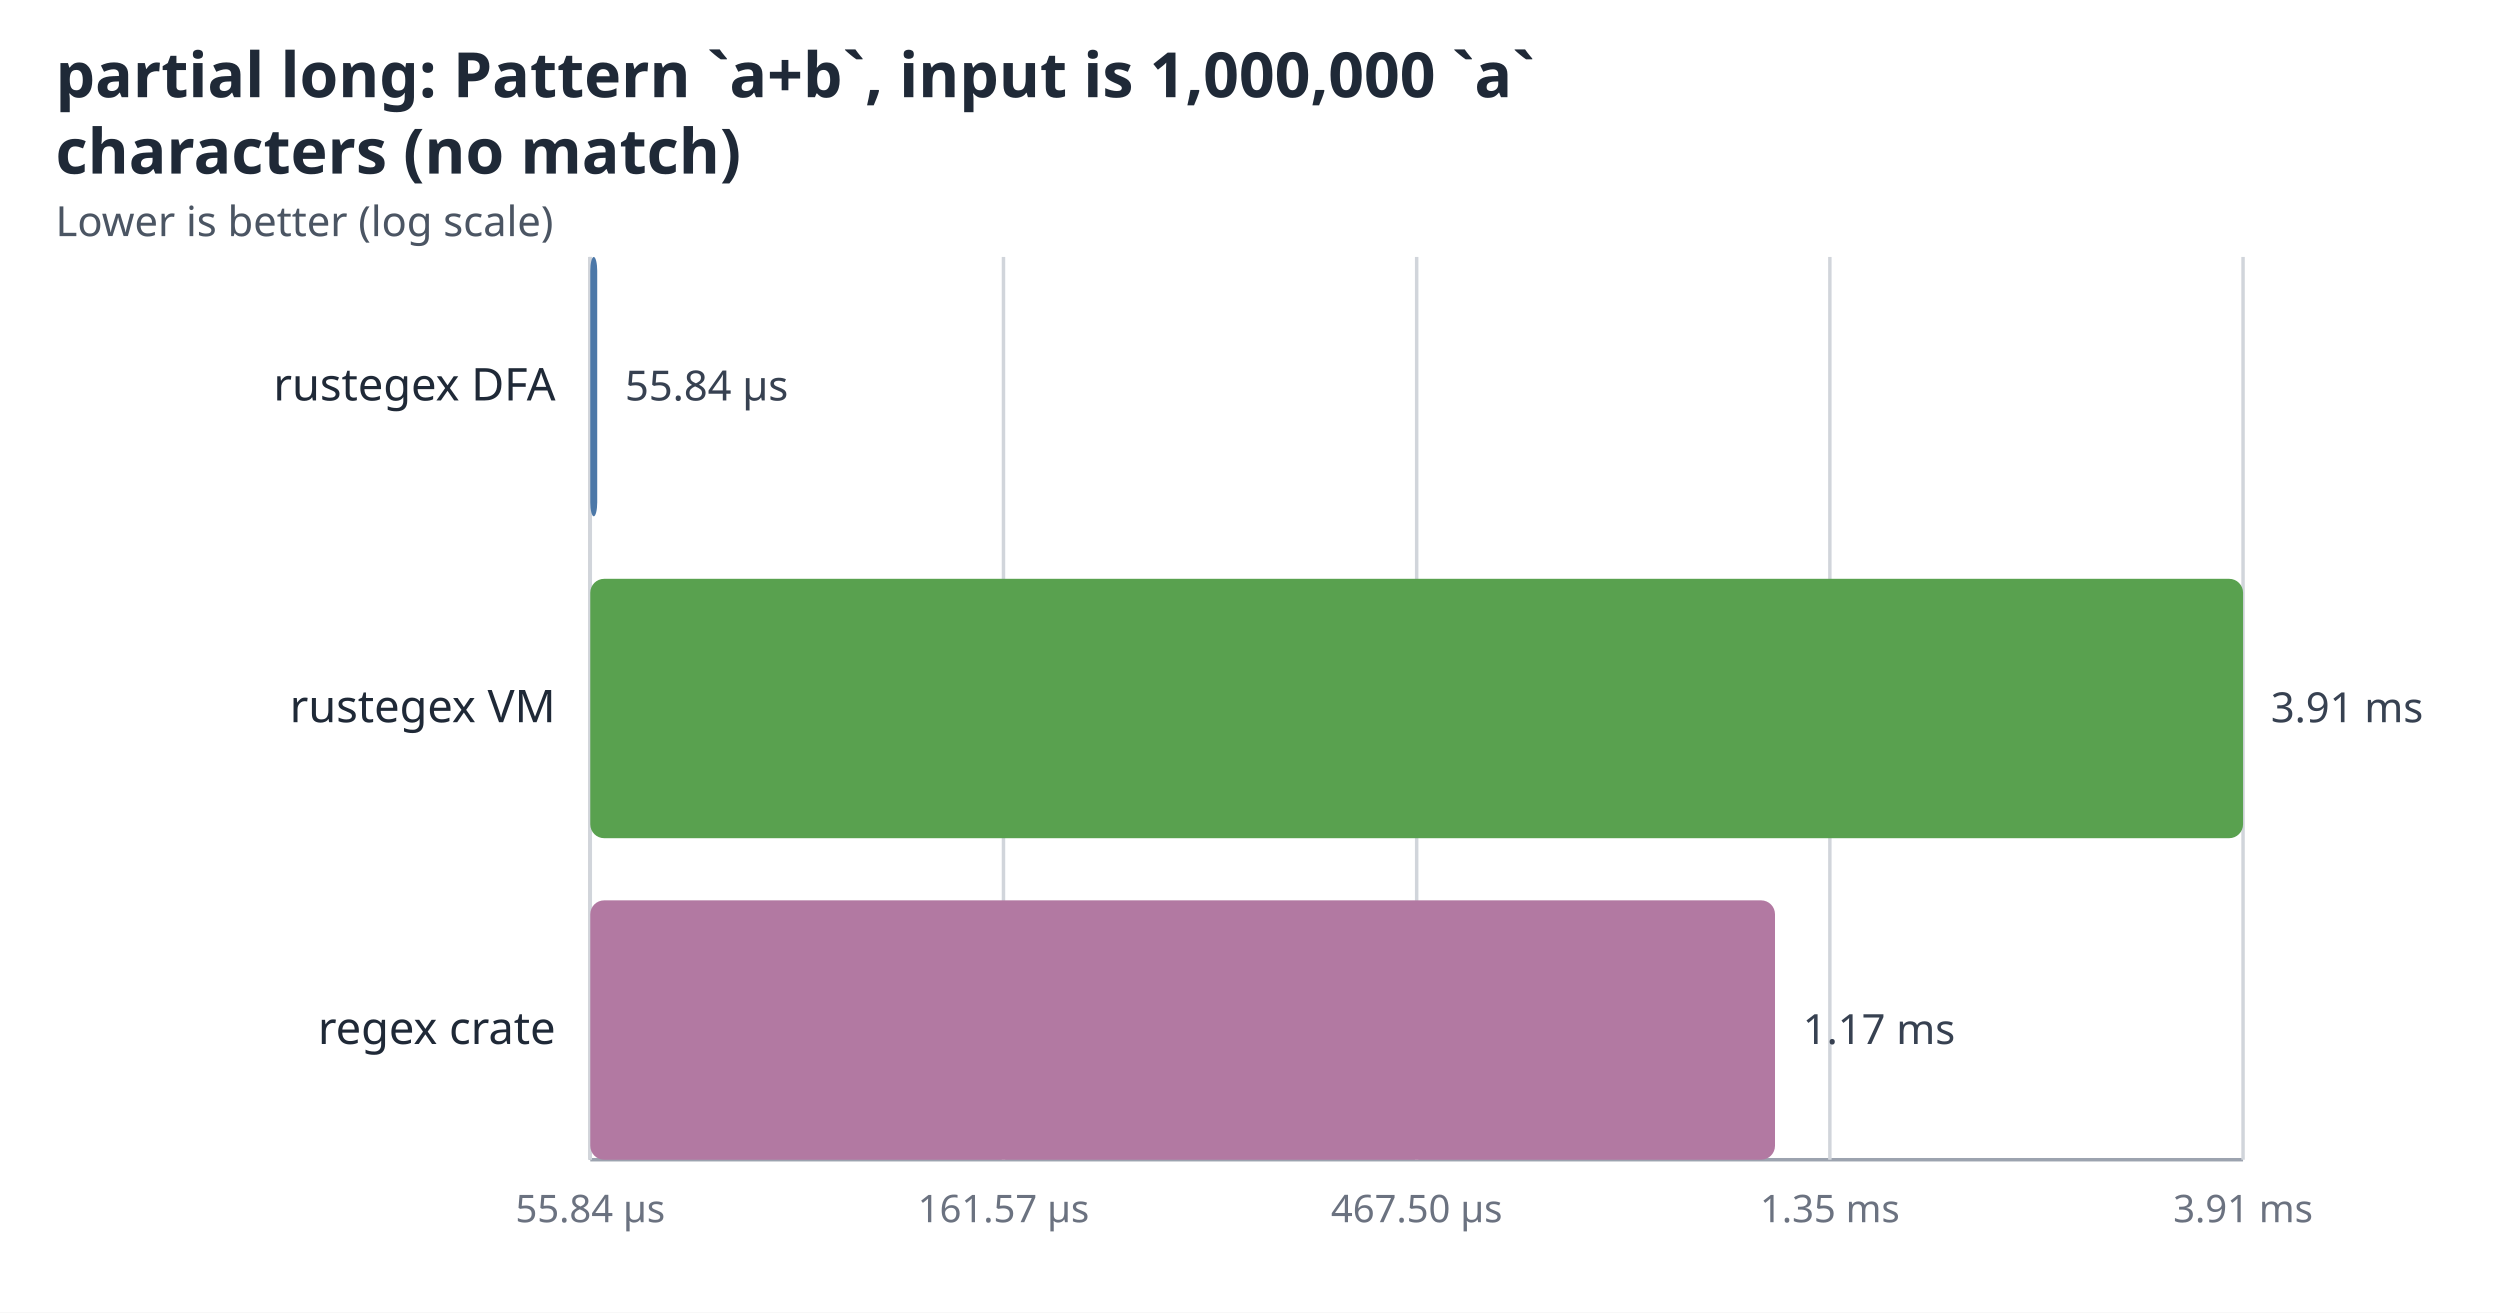
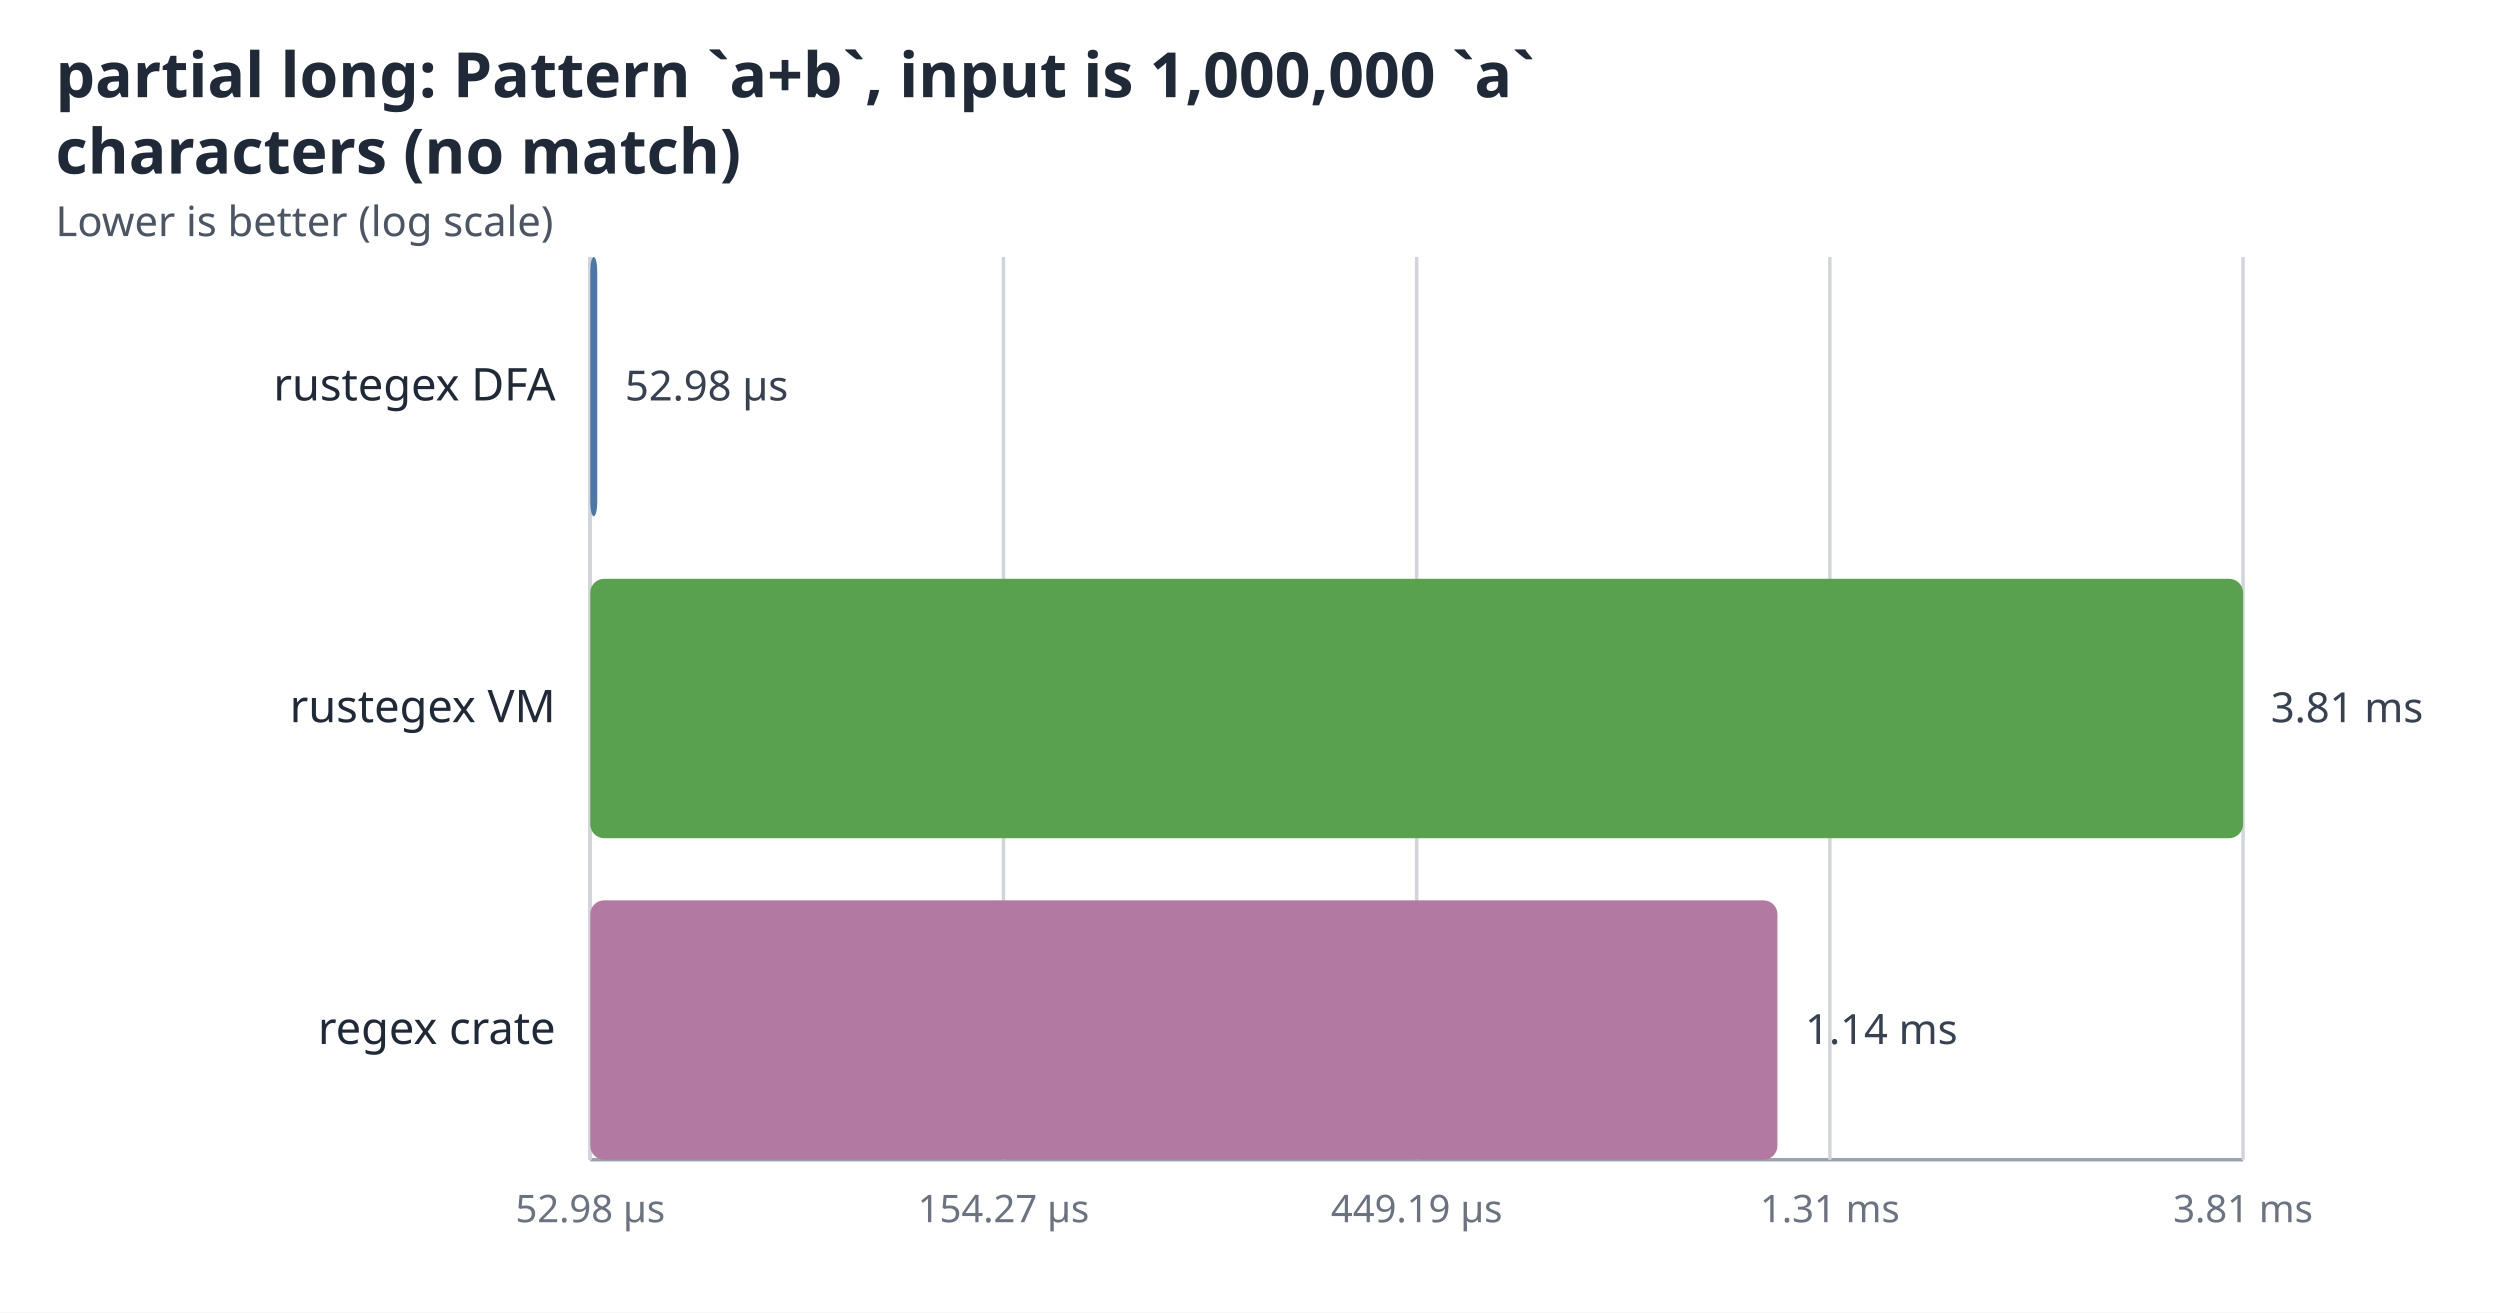
<svg xmlns="http://www.w3.org/2000/svg" width="720" height="378" viewBox="0 0 720 378">
  <rect width="100%" height="100%" fill="#ffffff" />
  <style>text { font-family: ui-sans-serif, system-ui, sans-serif; fill: #1f2937; }.title { font-size: 18px; font-weight: 700; }.subtitle { font-size: 12px; fill: #4b5563; }.label { font-size: 13px; }.value { font-size: 12px; fill: #374151; }.axis { stroke: #9ca3af; stroke-width: 1; }.tick { stroke: #d1d5db; stroke-width: 1; }.tick-label { font-size: 11px; fill: #6b7280; }</style>
  <text class="title" x="16" y="28">partial long: Pattern `a+b`, input is 1,000,000 `a`</text>
  <text class="title" x="16" y="50">characters (no match)</text>
  <text class="subtitle" x="16" y="68">Lower is better (log scale)</text>
  <line class="axis" x1="170" y1="334" x2="646" y2="334" />
  <line class="axis" x1="170" y1="74" x2="170" y2="334" />
  <line class="tick" x1="170.0" y1="74" x2="170.0" y2="334" />
-   <text class="tick-label" x="170.0" y="352" text-anchor="middle">55.84 µs</text>
+   <text class="tick-label" x="170.0" y="352" text-anchor="middle">52.98 µs</text>
  <line class="tick" x1="289.0" y1="74" x2="289.0" y2="334" />
-   <text class="tick-label" x="289.0" y="352" text-anchor="middle">161.57 µs</text>
+   <text class="tick-label" x="289.0" y="352" text-anchor="middle">154.27 µs</text>
  <line class="tick" x1="408.0" y1="74" x2="408.0" y2="334" />
-   <text class="tick-label" x="408.0" y="352" text-anchor="middle">467.50 µs</text>
+   <text class="tick-label" x="408.0" y="352" text-anchor="middle">449.19 µs</text>
  <line class="tick" x1="527.0" y1="74" x2="527.0" y2="334" />
-   <text class="tick-label" x="527.0" y="352" text-anchor="middle">1.35 ms</text>
+   <text class="tick-label" x="527.0" y="352" text-anchor="middle">1.31 ms</text>
  <line class="tick" x1="646.0" y1="74" x2="646.0" y2="334" />
-   <text class="tick-label" x="646.0" y="352" text-anchor="middle">3.91 ms</text>
+   <text class="tick-label" x="646.0" y="352" text-anchor="middle">3.81 ms</text>
  <rect x="170.0" y="74.0" width="2.0" height="74.7" fill="#4c78a8" rx="4" />
  <text class="label" x="160" y="115.333" text-anchor="end">rustegex DFA</text>
-   <text class="value" x="180.0" y="115.333">55.84 µs</text>
+   <text class="value" x="180.0" y="115.333">52.98 µs</text>
  <rect x="170.0" y="166.7" width="476.0" height="74.7" fill="#59a14f" rx="4" />
  <text class="label" x="160" y="208" text-anchor="end">rustegex VM</text>
-   <text class="value" x="654.0" y="208">3.91 ms</text>
-   <rect x="170.0" y="259.3" width="341.2" height="74.7" fill="#b279a2" rx="4" />
+   <text class="value" x="654.0" y="208">3.81 ms</text>
+   <rect x="170.0" y="259.3" width="341.9" height="74.7" fill="#b279a2" rx="4" />
  <text class="label" x="160" y="300.667" text-anchor="end">regex crate</text>
-   <text class="value" x="519.2" y="300.667">1.17 ms</text>
+   <text class="value" x="519.9" y="300.667">1.14 ms</text>
</svg>
